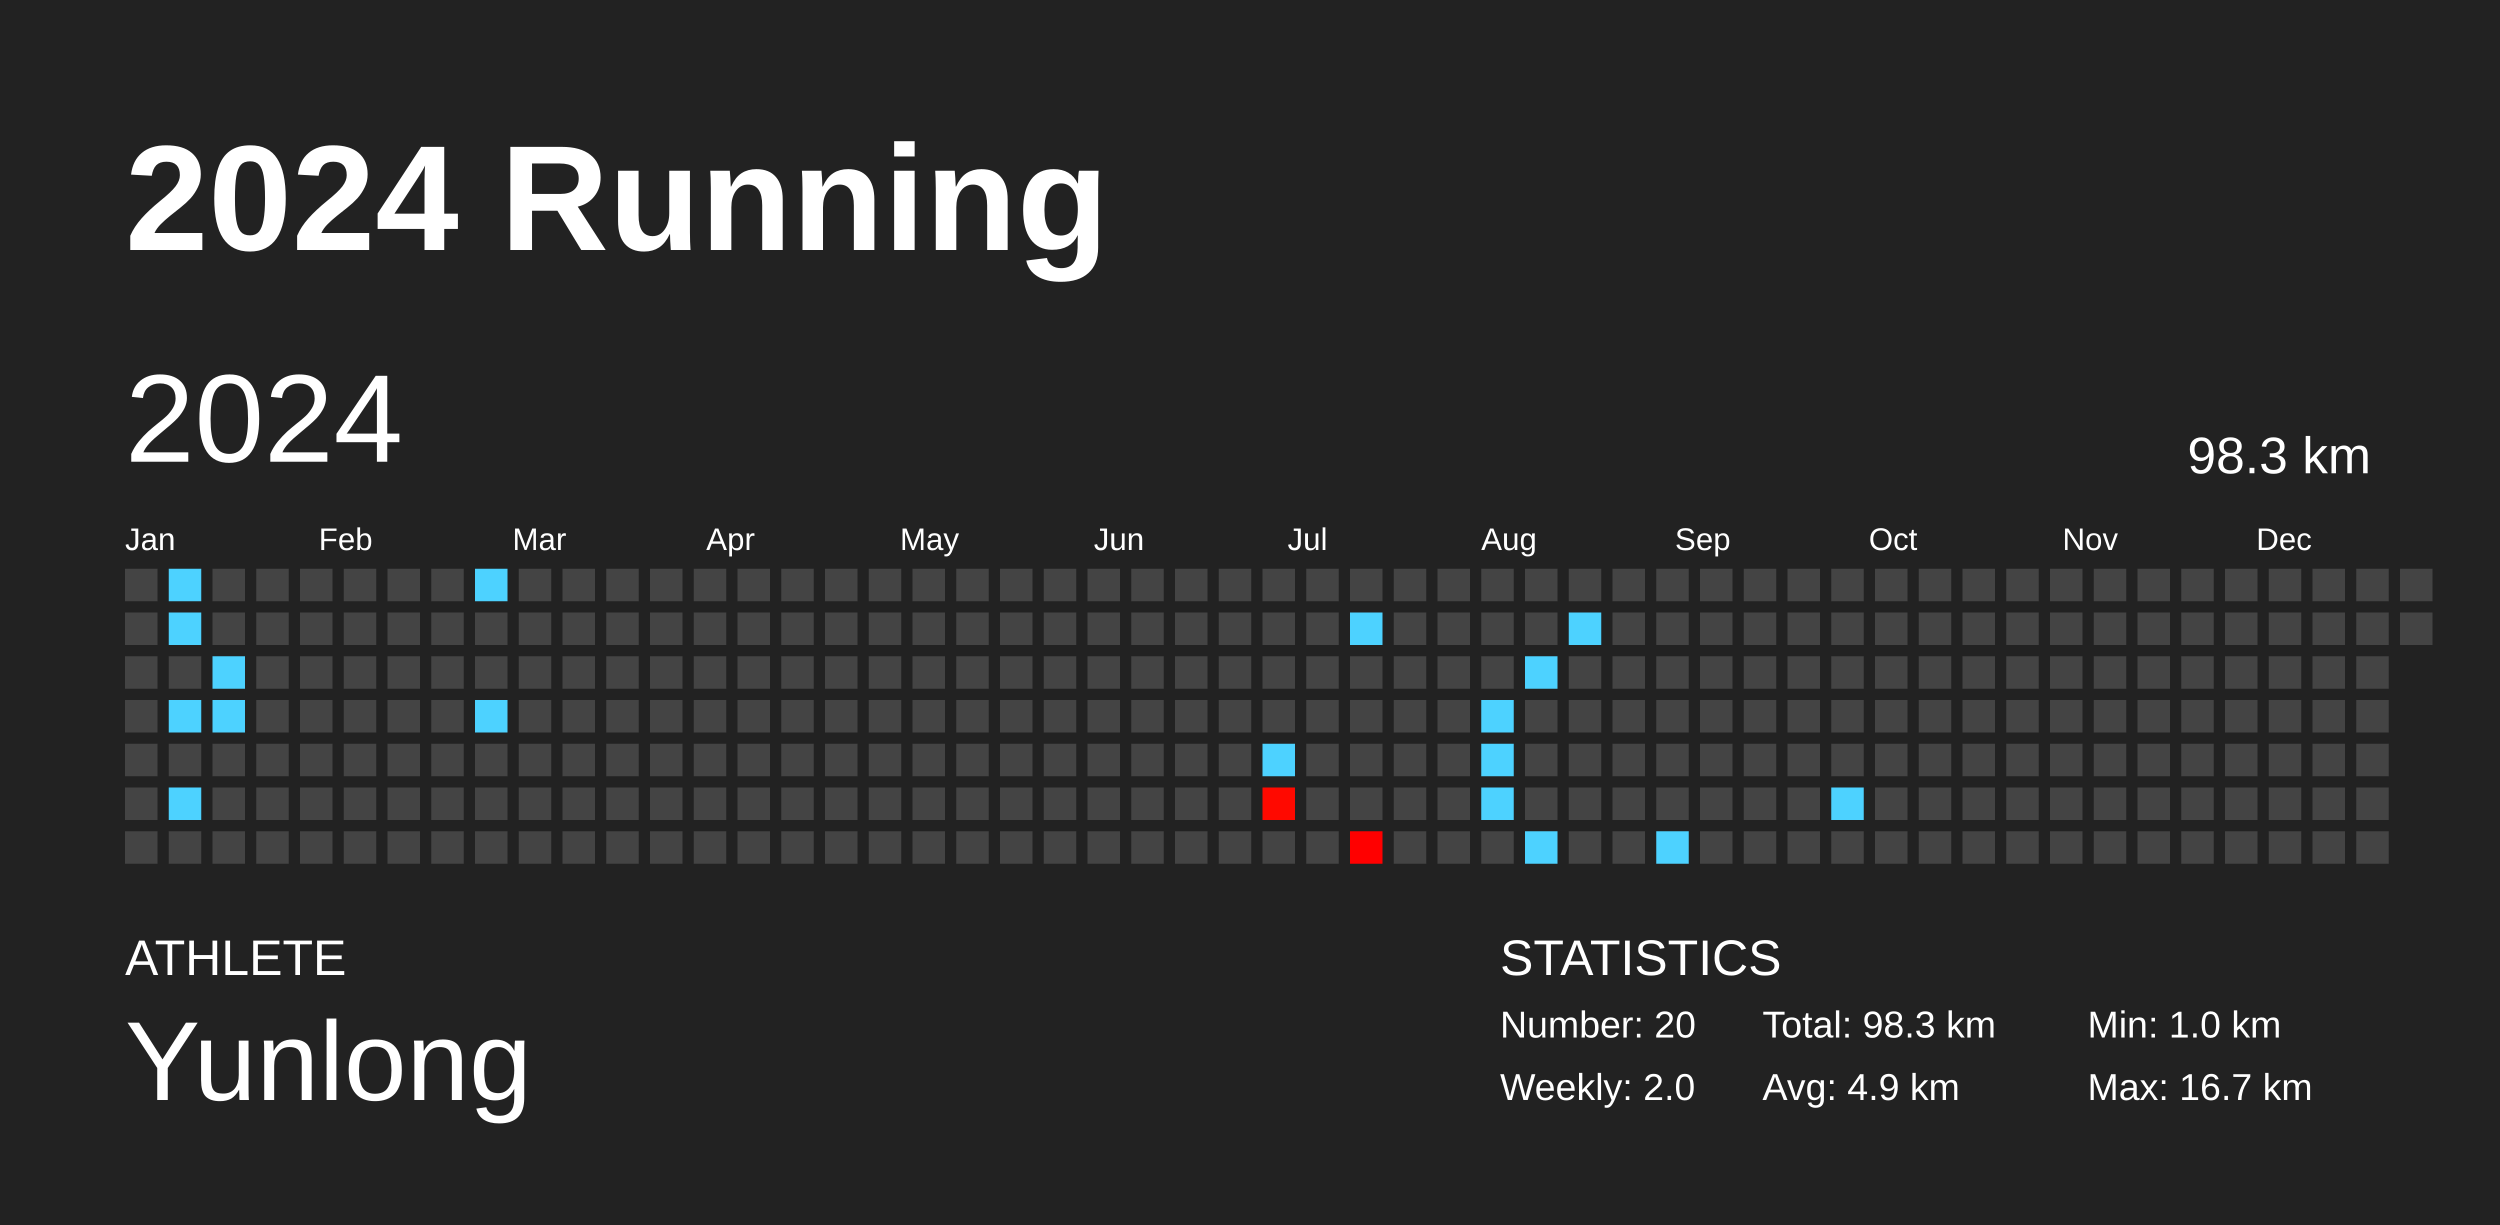
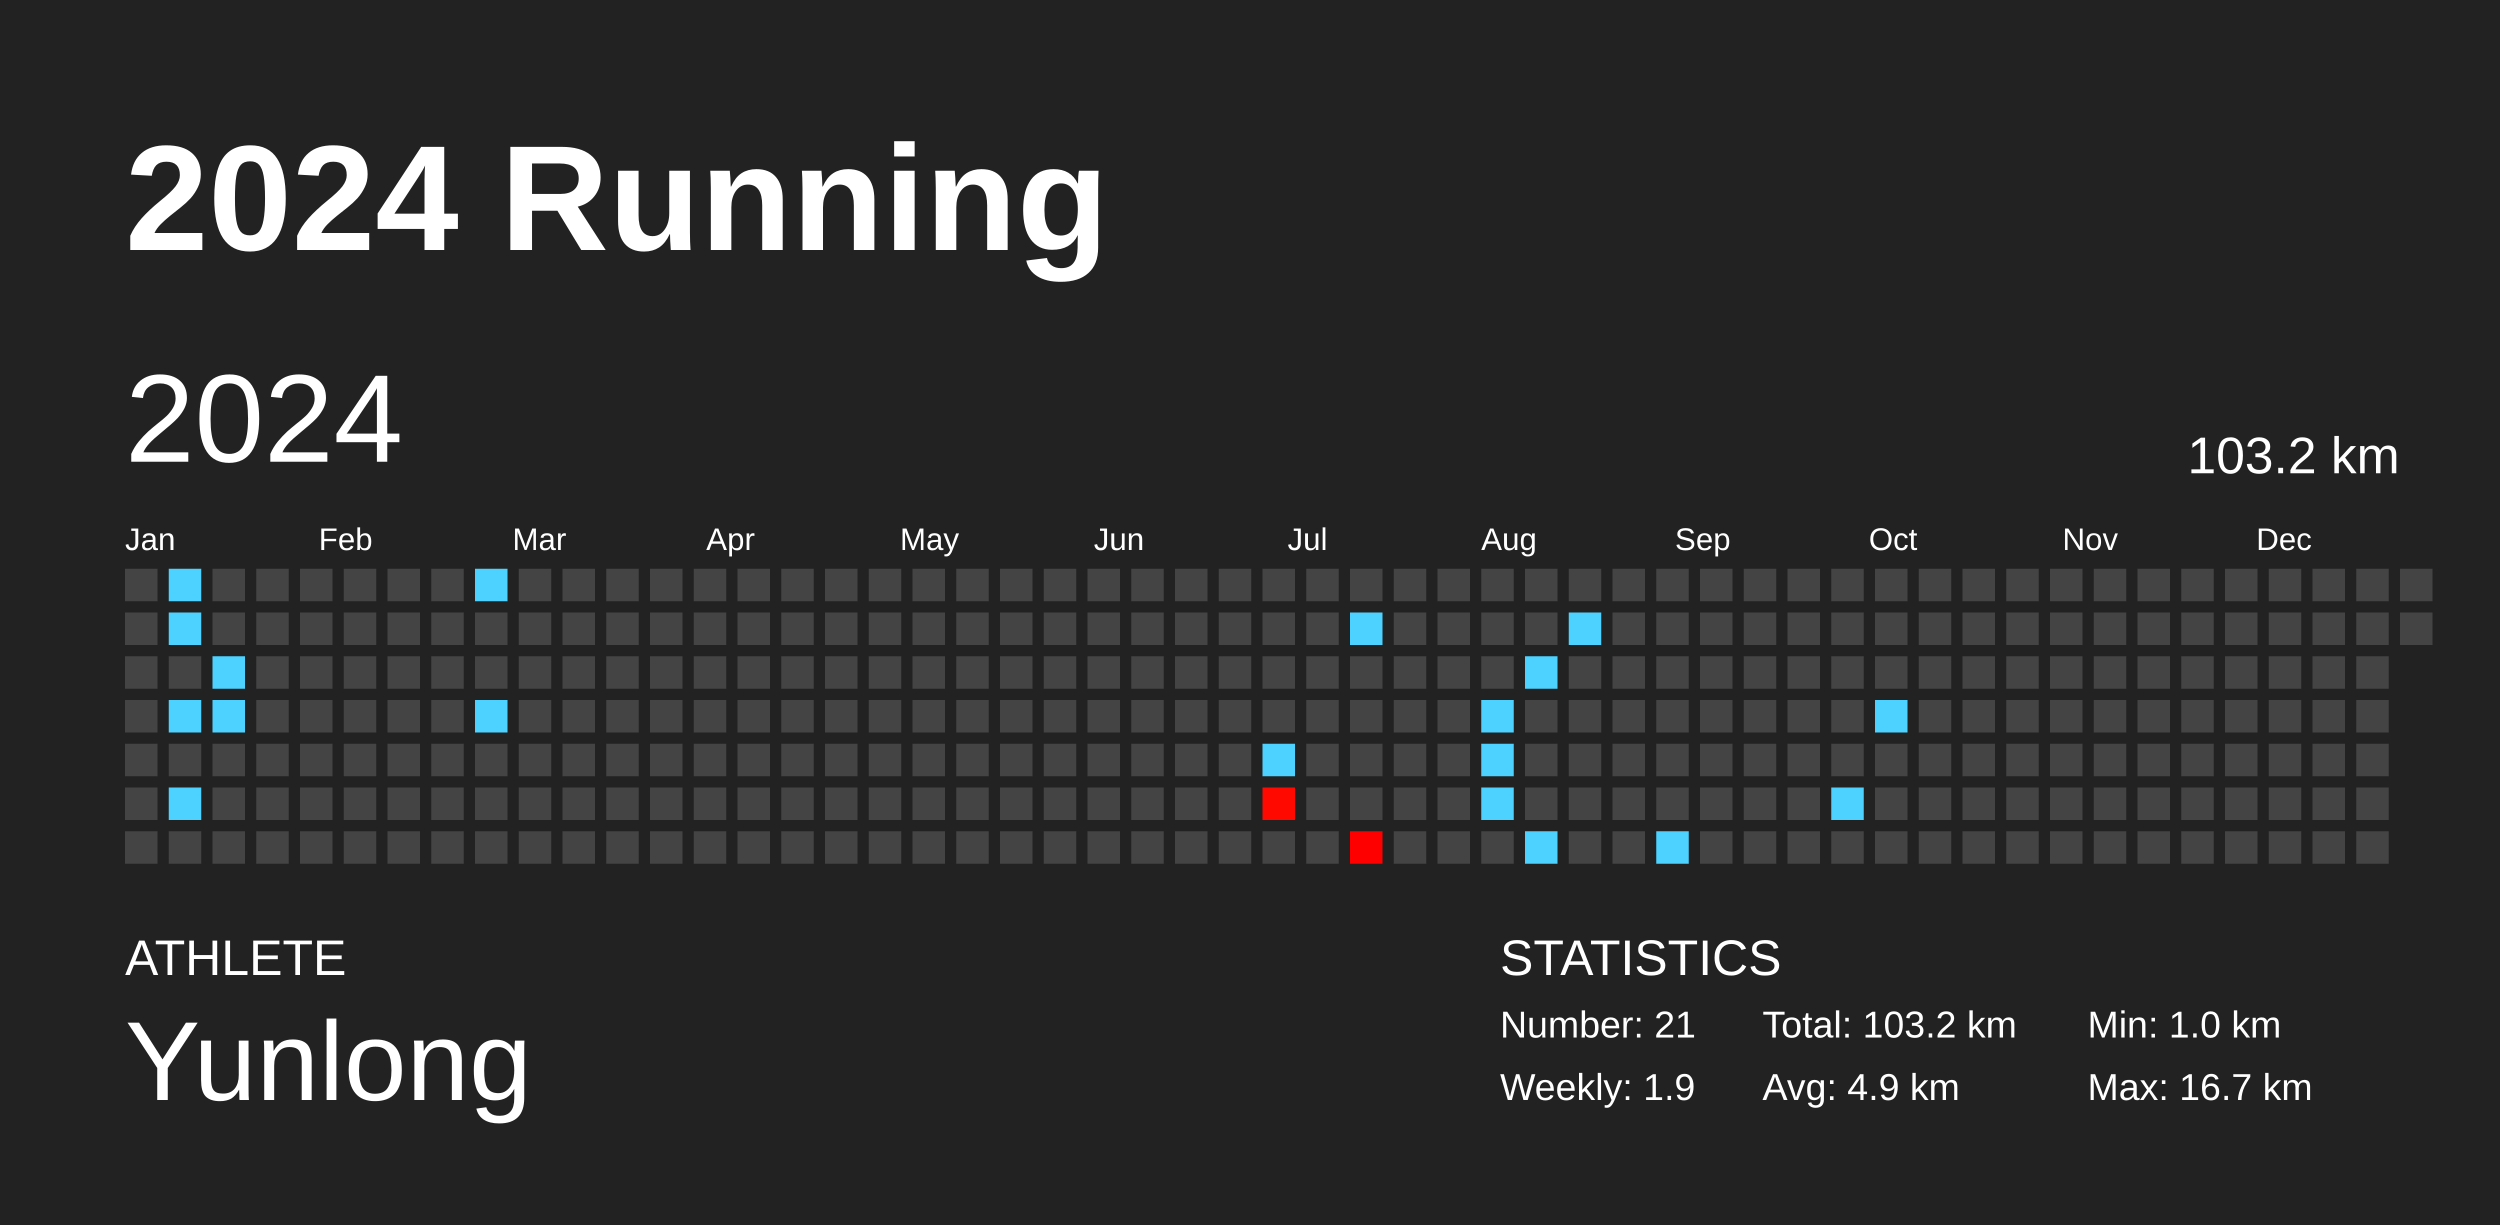
<svg xmlns="http://www.w3.org/2000/svg" baseProfile="full" height="98mm" version="1.1" viewBox="0,0,200,98" width="200mm">
  <defs />
  <rect fill="#222222" height="98" width="200" x="0" y="0" />
  <text fill="#FFFFFF" style="font-size:12px; font-family:Arial; font-weight:bold;" x="10" y="20">2024 Running</text>
  <text fill="#FFFFFF" style="font-size:4px; font-family:Arial" x="10" y="78">ATHLETE</text>
  <text fill="#FFFFFF" style="font-size:9px; font-family:Arial" x="10" y="88">Yunlong</text>
  <text fill="#FFFFFF" style="font-size:4px; font-family:Arial" x="120" y="78">STATISTICS</text>
-   <text fill="#FFFFFF" style="font-size:3px; font-family:Arial" x="120" y="83">Number: 20</text>
-   <text fill="#FFFFFF" style="font-size:3px; font-family:Arial" x="120" y="88">Weekly: 2.0</text>
-   <text fill="#FFFFFF" style="font-size:3px; font-family:Arial" x="141" y="83">Total: 98.3 km</text>
+   <text fill="#FFFFFF" style="font-size:3px; font-family:Arial" x="120" y="83">Number: 21</text>
+   <text fill="#FFFFFF" style="font-size:3px; font-family:Arial" x="120" y="88">Weekly: 1.9</text>
+   <text fill="#FFFFFF" style="font-size:3px; font-family:Arial" x="141" y="83">Total: 103.2 km</text>
  <text fill="#FFFFFF" style="font-size:3px; font-family:Arial" x="141" y="88">Avg: 4.9 km</text>
  <text fill="#FFFFFF" style="font-size:3px; font-family:Arial" x="167" y="83">Min: 1.0 km</text>
  <text fill="#FFFFFF" style="font-size:3px; font-family:Arial" x="167" y="88">Max: 16.7 km</text>
  <text dominant-baseline="hanging" fill="#FFFFFF" style="font-size:10.0px; font-family:Arial;" x="10" y="30">2024</text>
-   <text dominant-baseline="hanging" fill="#FFFFFF" style="font-size:4.125px; font-family:Arial;" x="175" y="35">98.3 km</text>
+   <text dominant-baseline="hanging" fill="#FFFFFF" style="font-size:4.125px; font-family:Arial;" x="175" y="35">103.2 km</text>
  <text fill="#FFFFFF" style="font-size:2.5px; font-family:Arial" x="10.0" y="44">Jan</text>
  <text fill="#FFFFFF" style="font-size:2.5px; font-family:Arial" x="25.5" y="44">Feb</text>
  <text fill="#FFFFFF" style="font-size:2.5px; font-family:Arial" x="41.0" y="44">Mar</text>
  <text fill="#FFFFFF" style="font-size:2.5px; font-family:Arial" x="56.5" y="44">Apr</text>
  <text fill="#FFFFFF" style="font-size:2.5px; font-family:Arial" x="72.0" y="44">May</text>
  <text fill="#FFFFFF" style="font-size:2.5px; font-family:Arial" x="87.5" y="44">Jun</text>
  <text fill="#FFFFFF" style="font-size:2.5px; font-family:Arial" x="103.0" y="44">Jul</text>
  <text fill="#FFFFFF" style="font-size:2.5px; font-family:Arial" x="118.5" y="44">Aug</text>
  <text fill="#FFFFFF" style="font-size:2.5px; font-family:Arial" x="134.0" y="44">Sep</text>
  <text fill="#FFFFFF" style="font-size:2.5px; font-family:Arial" x="149.5" y="44">Oct</text>
  <text fill="#FFFFFF" style="font-size:2.5px; font-family:Arial" x="165.0" y="44">Nov</text>
  <text fill="#FFFFFF" style="font-size:2.5px; font-family:Arial" x="180.5" y="44">Dec</text>
  <rect fill="#444444" height="2.6" width="2.6" x="10.0" y="45.5" />
  <rect fill="#444444" height="2.6" width="2.6" x="10.0" y="49.0" />
  <rect fill="#444444" height="2.6" width="2.6" x="10.0" y="52.5" />
  <rect fill="#444444" height="2.6" width="2.6" x="10.0" y="56.0" />
  <rect fill="#444444" height="2.6" width="2.6" x="10.0" y="59.5" />
  <rect fill="#444444" height="2.6" width="2.6" x="10.0" y="63.0" />
  <rect fill="#444444" height="2.6" width="2.6" x="10.0" y="66.5" />
  <rect fill="#4dd2ff" height="2.6" width="2.6" x="13.5" y="45.5" />
  <rect fill="#4dd2ff" height="2.6" width="2.6" x="13.5" y="49.0" />
  <rect fill="#444444" height="2.6" width="2.6" x="13.5" y="52.5" />
  <rect fill="#4dd2ff" height="2.6" width="2.6" x="13.5" y="56.0" />
  <rect fill="#444444" height="2.6" width="2.6" x="13.5" y="59.5" />
  <rect fill="#4dd2ff" height="2.6" width="2.6" x="13.5" y="63.0" />
  <rect fill="#444444" height="2.6" width="2.6" x="13.5" y="66.5" />
  <rect fill="#444444" height="2.6" width="2.6" x="17.0" y="45.5" />
  <rect fill="#444444" height="2.6" width="2.6" x="17.0" y="49.0" />
  <rect fill="#4dd2ff" height="2.6" width="2.6" x="17.0" y="52.5" />
  <rect fill="#4dd2ff" height="2.6" width="2.6" x="17.0" y="56.0" />
  <rect fill="#444444" height="2.6" width="2.6" x="17.0" y="59.5" />
  <rect fill="#444444" height="2.6" width="2.6" x="17.0" y="63.0" />
  <rect fill="#444444" height="2.6" width="2.6" x="17.0" y="66.5" />
  <rect fill="#444444" height="2.6" width="2.6" x="20.5" y="45.5" />
  <rect fill="#444444" height="2.6" width="2.6" x="20.5" y="49.0" />
  <rect fill="#444444" height="2.6" width="2.6" x="20.5" y="52.5" />
  <rect fill="#444444" height="2.6" width="2.6" x="20.5" y="56.0" />
  <rect fill="#444444" height="2.6" width="2.6" x="20.5" y="59.5" />
  <rect fill="#444444" height="2.6" width="2.6" x="20.5" y="63.0" />
  <rect fill="#444444" height="2.6" width="2.6" x="20.5" y="66.5" />
  <rect fill="#444444" height="2.6" width="2.6" x="24.0" y="45.5" />
  <rect fill="#444444" height="2.6" width="2.6" x="24.0" y="49.0" />
  <rect fill="#444444" height="2.6" width="2.6" x="24.0" y="52.5" />
  <rect fill="#444444" height="2.6" width="2.6" x="24.0" y="56.0" />
  <rect fill="#444444" height="2.6" width="2.6" x="24.0" y="59.5" />
  <rect fill="#444444" height="2.6" width="2.6" x="24.0" y="63.0" />
  <rect fill="#444444" height="2.6" width="2.6" x="24.0" y="66.5" />
  <rect fill="#444444" height="2.6" width="2.6" x="27.5" y="45.5" />
  <rect fill="#444444" height="2.6" width="2.6" x="27.5" y="49.0" />
  <rect fill="#444444" height="2.6" width="2.6" x="27.5" y="52.5" />
  <rect fill="#444444" height="2.6" width="2.6" x="27.5" y="56.0" />
  <rect fill="#444444" height="2.6" width="2.6" x="27.5" y="59.5" />
  <rect fill="#444444" height="2.6" width="2.6" x="27.5" y="63.0" />
  <rect fill="#444444" height="2.6" width="2.6" x="27.5" y="66.5" />
  <rect fill="#444444" height="2.6" width="2.6" x="31.0" y="45.5" />
  <rect fill="#444444" height="2.6" width="2.6" x="31.0" y="49.0" />
  <rect fill="#444444" height="2.6" width="2.6" x="31.0" y="52.5" />
  <rect fill="#444444" height="2.6" width="2.6" x="31.0" y="56.0" />
  <rect fill="#444444" height="2.6" width="2.6" x="31.0" y="59.5" />
  <rect fill="#444444" height="2.6" width="2.6" x="31.0" y="63.0" />
  <rect fill="#444444" height="2.6" width="2.6" x="31.0" y="66.5" />
  <rect fill="#444444" height="2.6" width="2.6" x="34.5" y="45.5" />
  <rect fill="#444444" height="2.6" width="2.6" x="34.5" y="49.0" />
  <rect fill="#444444" height="2.6" width="2.6" x="34.5" y="52.5" />
  <rect fill="#444444" height="2.6" width="2.6" x="34.5" y="56.0" />
  <rect fill="#444444" height="2.6" width="2.6" x="34.5" y="59.5" />
  <rect fill="#444444" height="2.6" width="2.6" x="34.5" y="63.0" />
  <rect fill="#444444" height="2.6" width="2.6" x="34.5" y="66.5" />
  <rect fill="#4dd2ff" height="2.6" width="2.6" x="38.0" y="45.5" />
  <rect fill="#444444" height="2.6" width="2.6" x="38.0" y="49.0" />
  <rect fill="#444444" height="2.6" width="2.6" x="38.0" y="52.5" />
  <rect fill="#4dd2ff" height="2.6" width="2.6" x="38.0" y="56.0" />
  <rect fill="#444444" height="2.6" width="2.6" x="38.0" y="59.5" />
  <rect fill="#444444" height="2.6" width="2.6" x="38.0" y="63.0" />
  <rect fill="#444444" height="2.6" width="2.6" x="38.0" y="66.5" />
  <rect fill="#444444" height="2.6" width="2.6" x="41.5" y="45.5" />
  <rect fill="#444444" height="2.6" width="2.6" x="41.5" y="49.0" />
  <rect fill="#444444" height="2.6" width="2.6" x="41.5" y="52.5" />
  <rect fill="#444444" height="2.6" width="2.6" x="41.5" y="56.0" />
  <rect fill="#444444" height="2.6" width="2.6" x="41.5" y="59.5" />
  <rect fill="#444444" height="2.6" width="2.6" x="41.5" y="63.0" />
  <rect fill="#444444" height="2.6" width="2.6" x="41.5" y="66.5" />
  <rect fill="#444444" height="2.6" width="2.6" x="45.0" y="45.5" />
  <rect fill="#444444" height="2.6" width="2.6" x="45.0" y="49.0" />
  <rect fill="#444444" height="2.6" width="2.6" x="45.0" y="52.5" />
  <rect fill="#444444" height="2.6" width="2.6" x="45.0" y="56.0" />
  <rect fill="#444444" height="2.6" width="2.6" x="45.0" y="59.5" />
  <rect fill="#444444" height="2.6" width="2.6" x="45.0" y="63.0" />
  <rect fill="#444444" height="2.6" width="2.6" x="45.0" y="66.5" />
  <rect fill="#444444" height="2.6" width="2.6" x="48.5" y="45.5" />
  <rect fill="#444444" height="2.6" width="2.6" x="48.5" y="49.0" />
  <rect fill="#444444" height="2.6" width="2.6" x="48.5" y="52.5" />
  <rect fill="#444444" height="2.6" width="2.6" x="48.5" y="56.0" />
  <rect fill="#444444" height="2.6" width="2.6" x="48.5" y="59.5" />
  <rect fill="#444444" height="2.6" width="2.6" x="48.5" y="63.0" />
  <rect fill="#444444" height="2.6" width="2.6" x="48.5" y="66.5" />
  <rect fill="#444444" height="2.6" width="2.6" x="52.0" y="45.5" />
  <rect fill="#444444" height="2.6" width="2.6" x="52.0" y="49.0" />
  <rect fill="#444444" height="2.6" width="2.6" x="52.0" y="52.5" />
  <rect fill="#444444" height="2.6" width="2.6" x="52.0" y="56.0" />
  <rect fill="#444444" height="2.6" width="2.6" x="52.0" y="59.5" />
  <rect fill="#444444" height="2.6" width="2.6" x="52.0" y="63.0" />
  <rect fill="#444444" height="2.6" width="2.6" x="52.0" y="66.5" />
  <rect fill="#444444" height="2.6" width="2.6" x="55.5" y="45.5" />
  <rect fill="#444444" height="2.6" width="2.6" x="55.5" y="49.0" />
  <rect fill="#444444" height="2.6" width="2.6" x="55.5" y="52.5" />
  <rect fill="#444444" height="2.6" width="2.6" x="55.5" y="56.0" />
  <rect fill="#444444" height="2.6" width="2.6" x="55.5" y="59.5" />
  <rect fill="#444444" height="2.6" width="2.6" x="55.5" y="63.0" />
  <rect fill="#444444" height="2.6" width="2.6" x="55.5" y="66.5" />
  <rect fill="#444444" height="2.6" width="2.6" x="59.0" y="45.5" />
  <rect fill="#444444" height="2.6" width="2.6" x="59.0" y="49.0" />
  <rect fill="#444444" height="2.6" width="2.6" x="59.0" y="52.5" />
  <rect fill="#444444" height="2.6" width="2.6" x="59.0" y="56.0" />
  <rect fill="#444444" height="2.6" width="2.6" x="59.0" y="59.5" />
  <rect fill="#444444" height="2.6" width="2.6" x="59.0" y="63.0" />
  <rect fill="#444444" height="2.6" width="2.6" x="59.0" y="66.5" />
  <rect fill="#444444" height="2.6" width="2.6" x="62.5" y="45.5" />
  <rect fill="#444444" height="2.6" width="2.6" x="62.5" y="49.0" />
  <rect fill="#444444" height="2.6" width="2.6" x="62.5" y="52.5" />
  <rect fill="#444444" height="2.6" width="2.6" x="62.5" y="56.0" />
  <rect fill="#444444" height="2.6" width="2.6" x="62.5" y="59.5" />
  <rect fill="#444444" height="2.6" width="2.6" x="62.5" y="63.0" />
  <rect fill="#444444" height="2.6" width="2.6" x="62.5" y="66.5" />
  <rect fill="#444444" height="2.6" width="2.6" x="66.0" y="45.5" />
  <rect fill="#444444" height="2.6" width="2.6" x="66.0" y="49.0" />
  <rect fill="#444444" height="2.6" width="2.6" x="66.0" y="52.5" />
  <rect fill="#444444" height="2.6" width="2.6" x="66.0" y="56.0" />
  <rect fill="#444444" height="2.6" width="2.6" x="66.0" y="59.5" />
  <rect fill="#444444" height="2.6" width="2.6" x="66.0" y="63.0" />
  <rect fill="#444444" height="2.6" width="2.6" x="66.0" y="66.5" />
  <rect fill="#444444" height="2.6" width="2.6" x="69.5" y="45.5" />
  <rect fill="#444444" height="2.6" width="2.6" x="69.5" y="49.0" />
  <rect fill="#444444" height="2.6" width="2.6" x="69.5" y="52.5" />
  <rect fill="#444444" height="2.6" width="2.6" x="69.5" y="56.0" />
  <rect fill="#444444" height="2.6" width="2.6" x="69.5" y="59.5" />
  <rect fill="#444444" height="2.6" width="2.6" x="69.5" y="63.0" />
  <rect fill="#444444" height="2.6" width="2.6" x="69.5" y="66.5" />
  <rect fill="#444444" height="2.6" width="2.6" x="73.0" y="45.5" />
  <rect fill="#444444" height="2.6" width="2.6" x="73.0" y="49.0" />
  <rect fill="#444444" height="2.6" width="2.6" x="73.0" y="52.5" />
  <rect fill="#444444" height="2.6" width="2.6" x="73.0" y="56.0" />
  <rect fill="#444444" height="2.6" width="2.6" x="73.0" y="59.5" />
  <rect fill="#444444" height="2.6" width="2.6" x="73.0" y="63.0" />
  <rect fill="#444444" height="2.6" width="2.6" x="73.0" y="66.5" />
  <rect fill="#444444" height="2.6" width="2.6" x="76.5" y="45.5" />
  <rect fill="#444444" height="2.6" width="2.6" x="76.5" y="49.0" />
  <rect fill="#444444" height="2.6" width="2.6" x="76.5" y="52.5" />
  <rect fill="#444444" height="2.6" width="2.6" x="76.5" y="56.0" />
  <rect fill="#444444" height="2.6" width="2.6" x="76.5" y="59.5" />
  <rect fill="#444444" height="2.6" width="2.6" x="76.5" y="63.0" />
  <rect fill="#444444" height="2.6" width="2.6" x="76.5" y="66.5" />
  <rect fill="#444444" height="2.6" width="2.6" x="80.0" y="45.5" />
  <rect fill="#444444" height="2.6" width="2.6" x="80.0" y="49.0" />
  <rect fill="#444444" height="2.6" width="2.6" x="80.0" y="52.5" />
  <rect fill="#444444" height="2.6" width="2.6" x="80.0" y="56.0" />
  <rect fill="#444444" height="2.6" width="2.6" x="80.0" y="59.5" />
  <rect fill="#444444" height="2.6" width="2.6" x="80.0" y="63.0" />
  <rect fill="#444444" height="2.6" width="2.6" x="80.0" y="66.5" />
  <rect fill="#444444" height="2.6" width="2.6" x="83.5" y="45.5" />
  <rect fill="#444444" height="2.6" width="2.6" x="83.5" y="49.0" />
  <rect fill="#444444" height="2.6" width="2.6" x="83.5" y="52.5" />
  <rect fill="#444444" height="2.6" width="2.6" x="83.5" y="56.0" />
  <rect fill="#444444" height="2.6" width="2.6" x="83.5" y="59.5" />
  <rect fill="#444444" height="2.6" width="2.6" x="83.5" y="63.0" />
  <rect fill="#444444" height="2.6" width="2.6" x="83.5" y="66.5" />
  <rect fill="#444444" height="2.6" width="2.6" x="87.0" y="45.5" />
  <rect fill="#444444" height="2.6" width="2.6" x="87.0" y="49.0" />
  <rect fill="#444444" height="2.6" width="2.6" x="87.0" y="52.5" />
  <rect fill="#444444" height="2.6" width="2.6" x="87.0" y="56.0" />
  <rect fill="#444444" height="2.6" width="2.6" x="87.0" y="59.5" />
  <rect fill="#444444" height="2.6" width="2.6" x="87.0" y="63.0" />
  <rect fill="#444444" height="2.6" width="2.6" x="87.0" y="66.5" />
  <rect fill="#444444" height="2.6" width="2.6" x="90.5" y="45.5" />
  <rect fill="#444444" height="2.6" width="2.6" x="90.5" y="49.0" />
  <rect fill="#444444" height="2.6" width="2.6" x="90.5" y="52.5" />
  <rect fill="#444444" height="2.6" width="2.6" x="90.5" y="56.0" />
  <rect fill="#444444" height="2.6" width="2.6" x="90.5" y="59.5" />
  <rect fill="#444444" height="2.6" width="2.6" x="90.5" y="63.0" />
  <rect fill="#444444" height="2.6" width="2.6" x="90.5" y="66.5" />
  <rect fill="#444444" height="2.6" width="2.6" x="94.0" y="45.5" />
  <rect fill="#444444" height="2.6" width="2.6" x="94.0" y="49.0" />
  <rect fill="#444444" height="2.6" width="2.6" x="94.0" y="52.5" />
  <rect fill="#444444" height="2.6" width="2.6" x="94.0" y="56.0" />
  <rect fill="#444444" height="2.6" width="2.6" x="94.0" y="59.5" />
  <rect fill="#444444" height="2.6" width="2.6" x="94.0" y="63.0" />
  <rect fill="#444444" height="2.6" width="2.6" x="94.0" y="66.5" />
  <rect fill="#444444" height="2.6" width="2.6" x="97.5" y="45.5" />
  <rect fill="#444444" height="2.6" width="2.6" x="97.5" y="49.0" />
  <rect fill="#444444" height="2.6" width="2.6" x="97.5" y="52.5" />
  <rect fill="#444444" height="2.6" width="2.6" x="97.5" y="56.0" />
  <rect fill="#444444" height="2.6" width="2.6" x="97.5" y="59.5" />
  <rect fill="#444444" height="2.6" width="2.6" x="97.5" y="63.0" />
  <rect fill="#444444" height="2.6" width="2.6" x="97.5" y="66.5" />
  <rect fill="#444444" height="2.6" width="2.6" x="101.0" y="45.5" />
  <rect fill="#444444" height="2.6" width="2.6" x="101.0" y="49.0" />
  <rect fill="#444444" height="2.6" width="2.6" x="101.0" y="52.5" />
  <rect fill="#444444" height="2.6" width="2.6" x="101.0" y="56.0" />
  <rect fill="#4dd2ff" height="2.6" width="2.6" x="101.0" y="59.5" />
  <rect fill="#ff0900" height="2.6" width="2.6" x="101.0" y="63.0" />
  <rect fill="#444444" height="2.6" width="2.6" x="101.0" y="66.5" />
  <rect fill="#444444" height="2.6" width="2.6" x="104.5" y="45.5" />
  <rect fill="#444444" height="2.6" width="2.6" x="104.5" y="49.0" />
  <rect fill="#444444" height="2.6" width="2.6" x="104.5" y="52.5" />
  <rect fill="#444444" height="2.6" width="2.6" x="104.5" y="56.0" />
  <rect fill="#444444" height="2.6" width="2.6" x="104.5" y="59.5" />
  <rect fill="#444444" height="2.6" width="2.6" x="104.5" y="63.0" />
  <rect fill="#444444" height="2.6" width="2.6" x="104.5" y="66.5" />
  <rect fill="#444444" height="2.6" width="2.6" x="108.0" y="45.5" />
  <rect fill="#4dd2ff" height="2.6" width="2.6" x="108.0" y="49.0" />
  <rect fill="#444444" height="2.6" width="2.6" x="108.0" y="52.5" />
  <rect fill="#444444" height="2.6" width="2.6" x="108.0" y="56.0" />
  <rect fill="#444444" height="2.6" width="2.6" x="108.0" y="59.5" />
  <rect fill="#444444" height="2.6" width="2.6" x="108.0" y="63.0" />
  <rect fill="#ff0000" height="2.6" width="2.6" x="108.0" y="66.5" />
  <rect fill="#444444" height="2.6" width="2.6" x="111.5" y="45.5" />
  <rect fill="#444444" height="2.6" width="2.6" x="111.5" y="49.0" />
  <rect fill="#444444" height="2.6" width="2.6" x="111.5" y="52.5" />
  <rect fill="#444444" height="2.6" width="2.6" x="111.5" y="56.0" />
  <rect fill="#444444" height="2.6" width="2.6" x="111.5" y="59.5" />
  <rect fill="#444444" height="2.6" width="2.6" x="111.5" y="63.0" />
  <rect fill="#444444" height="2.6" width="2.6" x="111.5" y="66.5" />
  <rect fill="#444444" height="2.6" width="2.6" x="115.0" y="45.5" />
  <rect fill="#444444" height="2.6" width="2.6" x="115.0" y="49.0" />
  <rect fill="#444444" height="2.6" width="2.6" x="115.0" y="52.5" />
  <rect fill="#444444" height="2.6" width="2.6" x="115.0" y="56.0" />
  <rect fill="#444444" height="2.6" width="2.6" x="115.0" y="59.5" />
  <rect fill="#444444" height="2.6" width="2.6" x="115.0" y="63.0" />
  <rect fill="#444444" height="2.6" width="2.6" x="115.0" y="66.5" />
  <rect fill="#444444" height="2.6" width="2.6" x="118.5" y="45.5" />
  <rect fill="#444444" height="2.6" width="2.6" x="118.5" y="49.0" />
  <rect fill="#444444" height="2.6" width="2.6" x="118.5" y="52.5" />
  <rect fill="#4dd2ff" height="2.6" width="2.6" x="118.5" y="56.0" />
  <rect fill="#4dd2ff" height="2.6" width="2.6" x="118.5" y="59.5" />
  <rect fill="#4dd2ff" height="2.6" width="2.6" x="118.5" y="63.0" />
  <rect fill="#444444" height="2.6" width="2.6" x="118.5" y="66.5" />
  <rect fill="#444444" height="2.6" width="2.6" x="122.0" y="45.5" />
  <rect fill="#444444" height="2.6" width="2.6" x="122.0" y="49.0" />
  <rect fill="#4dd2ff" height="2.6" width="2.6" x="122.0" y="52.5" />
  <rect fill="#444444" height="2.6" width="2.6" x="122.0" y="56.0" />
  <rect fill="#444444" height="2.6" width="2.6" x="122.0" y="59.5" />
  <rect fill="#444444" height="2.6" width="2.6" x="122.0" y="63.0" />
  <rect fill="#4dd2ff" height="2.6" width="2.6" x="122.0" y="66.5" />
  <rect fill="#444444" height="2.6" width="2.6" x="125.5" y="45.5" />
  <rect fill="#4dd2ff" height="2.6" width="2.6" x="125.5" y="49.0" />
  <rect fill="#444444" height="2.6" width="2.6" x="125.5" y="52.5" />
  <rect fill="#444444" height="2.6" width="2.6" x="125.5" y="56.0" />
  <rect fill="#444444" height="2.6" width="2.6" x="125.5" y="59.5" />
  <rect fill="#444444" height="2.6" width="2.6" x="125.5" y="63.0" />
  <rect fill="#444444" height="2.6" width="2.6" x="125.5" y="66.5" />
  <rect fill="#444444" height="2.6" width="2.6" x="129.0" y="45.5" />
  <rect fill="#444444" height="2.6" width="2.6" x="129.0" y="49.0" />
  <rect fill="#444444" height="2.6" width="2.6" x="129.0" y="52.5" />
  <rect fill="#444444" height="2.6" width="2.6" x="129.0" y="56.0" />
  <rect fill="#444444" height="2.6" width="2.6" x="129.0" y="59.5" />
  <rect fill="#444444" height="2.6" width="2.6" x="129.0" y="63.0" />
  <rect fill="#444444" height="2.6" width="2.6" x="129.0" y="66.5" />
  <rect fill="#444444" height="2.6" width="2.6" x="132.5" y="45.5" />
  <rect fill="#444444" height="2.6" width="2.6" x="132.5" y="49.0" />
  <rect fill="#444444" height="2.6" width="2.6" x="132.5" y="52.5" />
  <rect fill="#444444" height="2.6" width="2.6" x="132.5" y="56.0" />
  <rect fill="#444444" height="2.6" width="2.6" x="132.5" y="59.5" />
  <rect fill="#444444" height="2.6" width="2.6" x="132.5" y="63.0" />
  <rect fill="#4dd2ff" height="2.6" width="2.6" x="132.5" y="66.5" />
  <rect fill="#444444" height="2.6" width="2.6" x="136.0" y="45.5" />
  <rect fill="#444444" height="2.6" width="2.6" x="136.0" y="49.0" />
  <rect fill="#444444" height="2.6" width="2.6" x="136.0" y="52.5" />
  <rect fill="#444444" height="2.6" width="2.6" x="136.0" y="56.0" />
  <rect fill="#444444" height="2.6" width="2.6" x="136.0" y="59.5" />
  <rect fill="#444444" height="2.6" width="2.6" x="136.0" y="63.0" />
  <rect fill="#444444" height="2.6" width="2.6" x="136.0" y="66.5" />
  <rect fill="#444444" height="2.6" width="2.6" x="139.5" y="45.5" />
  <rect fill="#444444" height="2.6" width="2.6" x="139.5" y="49.0" />
  <rect fill="#444444" height="2.6" width="2.6" x="139.5" y="52.5" />
  <rect fill="#444444" height="2.6" width="2.6" x="139.5" y="56.0" />
  <rect fill="#444444" height="2.6" width="2.6" x="139.5" y="59.5" />
  <rect fill="#444444" height="2.6" width="2.6" x="139.5" y="63.0" />
  <rect fill="#444444" height="2.6" width="2.6" x="139.5" y="66.5" />
  <rect fill="#444444" height="2.6" width="2.6" x="143.0" y="45.5" />
  <rect fill="#444444" height="2.6" width="2.6" x="143.0" y="49.0" />
  <rect fill="#444444" height="2.6" width="2.6" x="143.0" y="52.5" />
  <rect fill="#444444" height="2.6" width="2.6" x="143.0" y="56.0" />
  <rect fill="#444444" height="2.6" width="2.6" x="143.0" y="59.5" />
  <rect fill="#444444" height="2.6" width="2.6" x="143.0" y="63.0" />
  <rect fill="#444444" height="2.6" width="2.6" x="143.0" y="66.5" />
  <rect fill="#444444" height="2.6" width="2.6" x="146.5" y="45.5" />
  <rect fill="#444444" height="2.6" width="2.6" x="146.5" y="49.0" />
  <rect fill="#444444" height="2.6" width="2.6" x="146.5" y="52.5" />
  <rect fill="#444444" height="2.6" width="2.6" x="146.5" y="56.0" />
  <rect fill="#444444" height="2.6" width="2.6" x="146.5" y="59.5" />
  <rect fill="#4dd2ff" height="2.6" width="2.6" x="146.5" y="63.0" />
  <rect fill="#444444" height="2.6" width="2.6" x="146.5" y="66.5" />
  <rect fill="#444444" height="2.6" width="2.6" x="150.0" y="45.5" />
  <rect fill="#444444" height="2.6" width="2.6" x="150.0" y="49.0" />
  <rect fill="#444444" height="2.6" width="2.6" x="150.0" y="52.5" />
-   <rect fill="#444444" height="2.6" width="2.6" x="150.0" y="56.0" />
+   <rect fill="#4dd2ff" height="2.6" width="2.6" x="150.0" y="56.0" />
  <rect fill="#444444" height="2.6" width="2.6" x="150.0" y="59.5" />
  <rect fill="#444444" height="2.6" width="2.6" x="150.0" y="63.0" />
  <rect fill="#444444" height="2.6" width="2.6" x="150.0" y="66.5" />
  <rect fill="#444444" height="2.6" width="2.6" x="153.5" y="45.5" />
  <rect fill="#444444" height="2.6" width="2.6" x="153.5" y="49.0" />
  <rect fill="#444444" height="2.6" width="2.6" x="153.5" y="52.5" />
  <rect fill="#444444" height="2.6" width="2.6" x="153.5" y="56.0" />
  <rect fill="#444444" height="2.6" width="2.6" x="153.5" y="59.5" />
  <rect fill="#444444" height="2.6" width="2.6" x="153.5" y="63.0" />
  <rect fill="#444444" height="2.6" width="2.6" x="153.5" y="66.5" />
  <rect fill="#444444" height="2.6" width="2.6" x="157.0" y="45.5" />
  <rect fill="#444444" height="2.6" width="2.6" x="157.0" y="49.0" />
  <rect fill="#444444" height="2.6" width="2.6" x="157.0" y="52.5" />
  <rect fill="#444444" height="2.6" width="2.6" x="157.0" y="56.0" />
  <rect fill="#444444" height="2.6" width="2.6" x="157.0" y="59.5" />
  <rect fill="#444444" height="2.6" width="2.6" x="157.0" y="63.0" />
  <rect fill="#444444" height="2.6" width="2.6" x="157.0" y="66.5" />
  <rect fill="#444444" height="2.6" width="2.6" x="160.5" y="45.5" />
  <rect fill="#444444" height="2.6" width="2.6" x="160.5" y="49.0" />
  <rect fill="#444444" height="2.6" width="2.6" x="160.5" y="52.5" />
  <rect fill="#444444" height="2.6" width="2.6" x="160.5" y="56.0" />
  <rect fill="#444444" height="2.6" width="2.6" x="160.5" y="59.5" />
  <rect fill="#444444" height="2.6" width="2.6" x="160.5" y="63.0" />
  <rect fill="#444444" height="2.6" width="2.6" x="160.5" y="66.5" />
  <rect fill="#444444" height="2.6" width="2.6" x="164.0" y="45.5" />
  <rect fill="#444444" height="2.6" width="2.6" x="164.0" y="49.0" />
  <rect fill="#444444" height="2.6" width="2.6" x="164.0" y="52.5" />
  <rect fill="#444444" height="2.6" width="2.6" x="164.0" y="56.0" />
  <rect fill="#444444" height="2.6" width="2.6" x="164.0" y="59.5" />
  <rect fill="#444444" height="2.6" width="2.6" x="164.0" y="63.0" />
  <rect fill="#444444" height="2.6" width="2.6" x="164.0" y="66.5" />
  <rect fill="#444444" height="2.6" width="2.6" x="167.5" y="45.5" />
  <rect fill="#444444" height="2.6" width="2.6" x="167.5" y="49.0" />
  <rect fill="#444444" height="2.6" width="2.6" x="167.5" y="52.5" />
  <rect fill="#444444" height="2.6" width="2.6" x="167.5" y="56.0" />
  <rect fill="#444444" height="2.6" width="2.6" x="167.5" y="59.5" />
  <rect fill="#444444" height="2.6" width="2.6" x="167.5" y="63.0" />
  <rect fill="#444444" height="2.6" width="2.6" x="167.5" y="66.5" />
  <rect fill="#444444" height="2.6" width="2.6" x="171.0" y="45.5" />
  <rect fill="#444444" height="2.6" width="2.6" x="171.0" y="49.0" />
  <rect fill="#444444" height="2.6" width="2.6" x="171.0" y="52.5" />
  <rect fill="#444444" height="2.6" width="2.6" x="171.0" y="56.0" />
  <rect fill="#444444" height="2.6" width="2.6" x="171.0" y="59.5" />
  <rect fill="#444444" height="2.6" width="2.6" x="171.0" y="63.0" />
  <rect fill="#444444" height="2.6" width="2.6" x="171.0" y="66.5" />
  <rect fill="#444444" height="2.6" width="2.6" x="174.5" y="45.5" />
  <rect fill="#444444" height="2.6" width="2.6" x="174.5" y="49.0" />
  <rect fill="#444444" height="2.6" width="2.6" x="174.5" y="52.5" />
  <rect fill="#444444" height="2.6" width="2.6" x="174.5" y="56.0" />
  <rect fill="#444444" height="2.6" width="2.6" x="174.5" y="59.5" />
  <rect fill="#444444" height="2.6" width="2.6" x="174.5" y="63.0" />
  <rect fill="#444444" height="2.6" width="2.6" x="174.5" y="66.5" />
  <rect fill="#444444" height="2.6" width="2.6" x="178.0" y="45.5" />
  <rect fill="#444444" height="2.6" width="2.6" x="178.0" y="49.0" />
  <rect fill="#444444" height="2.6" width="2.6" x="178.0" y="52.5" />
  <rect fill="#444444" height="2.6" width="2.6" x="178.0" y="56.0" />
  <rect fill="#444444" height="2.6" width="2.6" x="178.0" y="59.5" />
  <rect fill="#444444" height="2.6" width="2.6" x="178.0" y="63.0" />
  <rect fill="#444444" height="2.6" width="2.6" x="178.0" y="66.5" />
  <rect fill="#444444" height="2.6" width="2.6" x="181.5" y="45.5" />
  <rect fill="#444444" height="2.6" width="2.6" x="181.5" y="49.0" />
  <rect fill="#444444" height="2.6" width="2.6" x="181.5" y="52.5" />
  <rect fill="#444444" height="2.6" width="2.6" x="181.5" y="56.0" />
  <rect fill="#444444" height="2.6" width="2.6" x="181.5" y="59.5" />
  <rect fill="#444444" height="2.6" width="2.6" x="181.5" y="63.0" />
  <rect fill="#444444" height="2.6" width="2.6" x="181.5" y="66.5" />
  <rect fill="#444444" height="2.6" width="2.6" x="185.0" y="45.5" />
  <rect fill="#444444" height="2.6" width="2.6" x="185.0" y="49.0" />
  <rect fill="#444444" height="2.6" width="2.6" x="185.0" y="52.5" />
  <rect fill="#444444" height="2.6" width="2.6" x="185.0" y="56.0" />
  <rect fill="#444444" height="2.6" width="2.6" x="185.0" y="59.5" />
  <rect fill="#444444" height="2.6" width="2.6" x="185.0" y="63.0" />
  <rect fill="#444444" height="2.6" width="2.6" x="185.0" y="66.5" />
  <rect fill="#444444" height="2.6" width="2.6" x="188.5" y="45.5" />
  <rect fill="#444444" height="2.6" width="2.6" x="188.5" y="49.0" />
  <rect fill="#444444" height="2.6" width="2.6" x="188.5" y="52.5" />
  <rect fill="#444444" height="2.6" width="2.6" x="188.5" y="56.0" />
  <rect fill="#444444" height="2.6" width="2.6" x="188.5" y="59.5" />
  <rect fill="#444444" height="2.6" width="2.6" x="188.5" y="63.0" />
  <rect fill="#444444" height="2.6" width="2.6" x="188.5" y="66.5" />
  <rect fill="#444444" height="2.6" width="2.6" x="192.0" y="45.5" />
  <rect fill="#444444" height="2.6" width="2.6" x="192.0" y="49.0" />
</svg>
